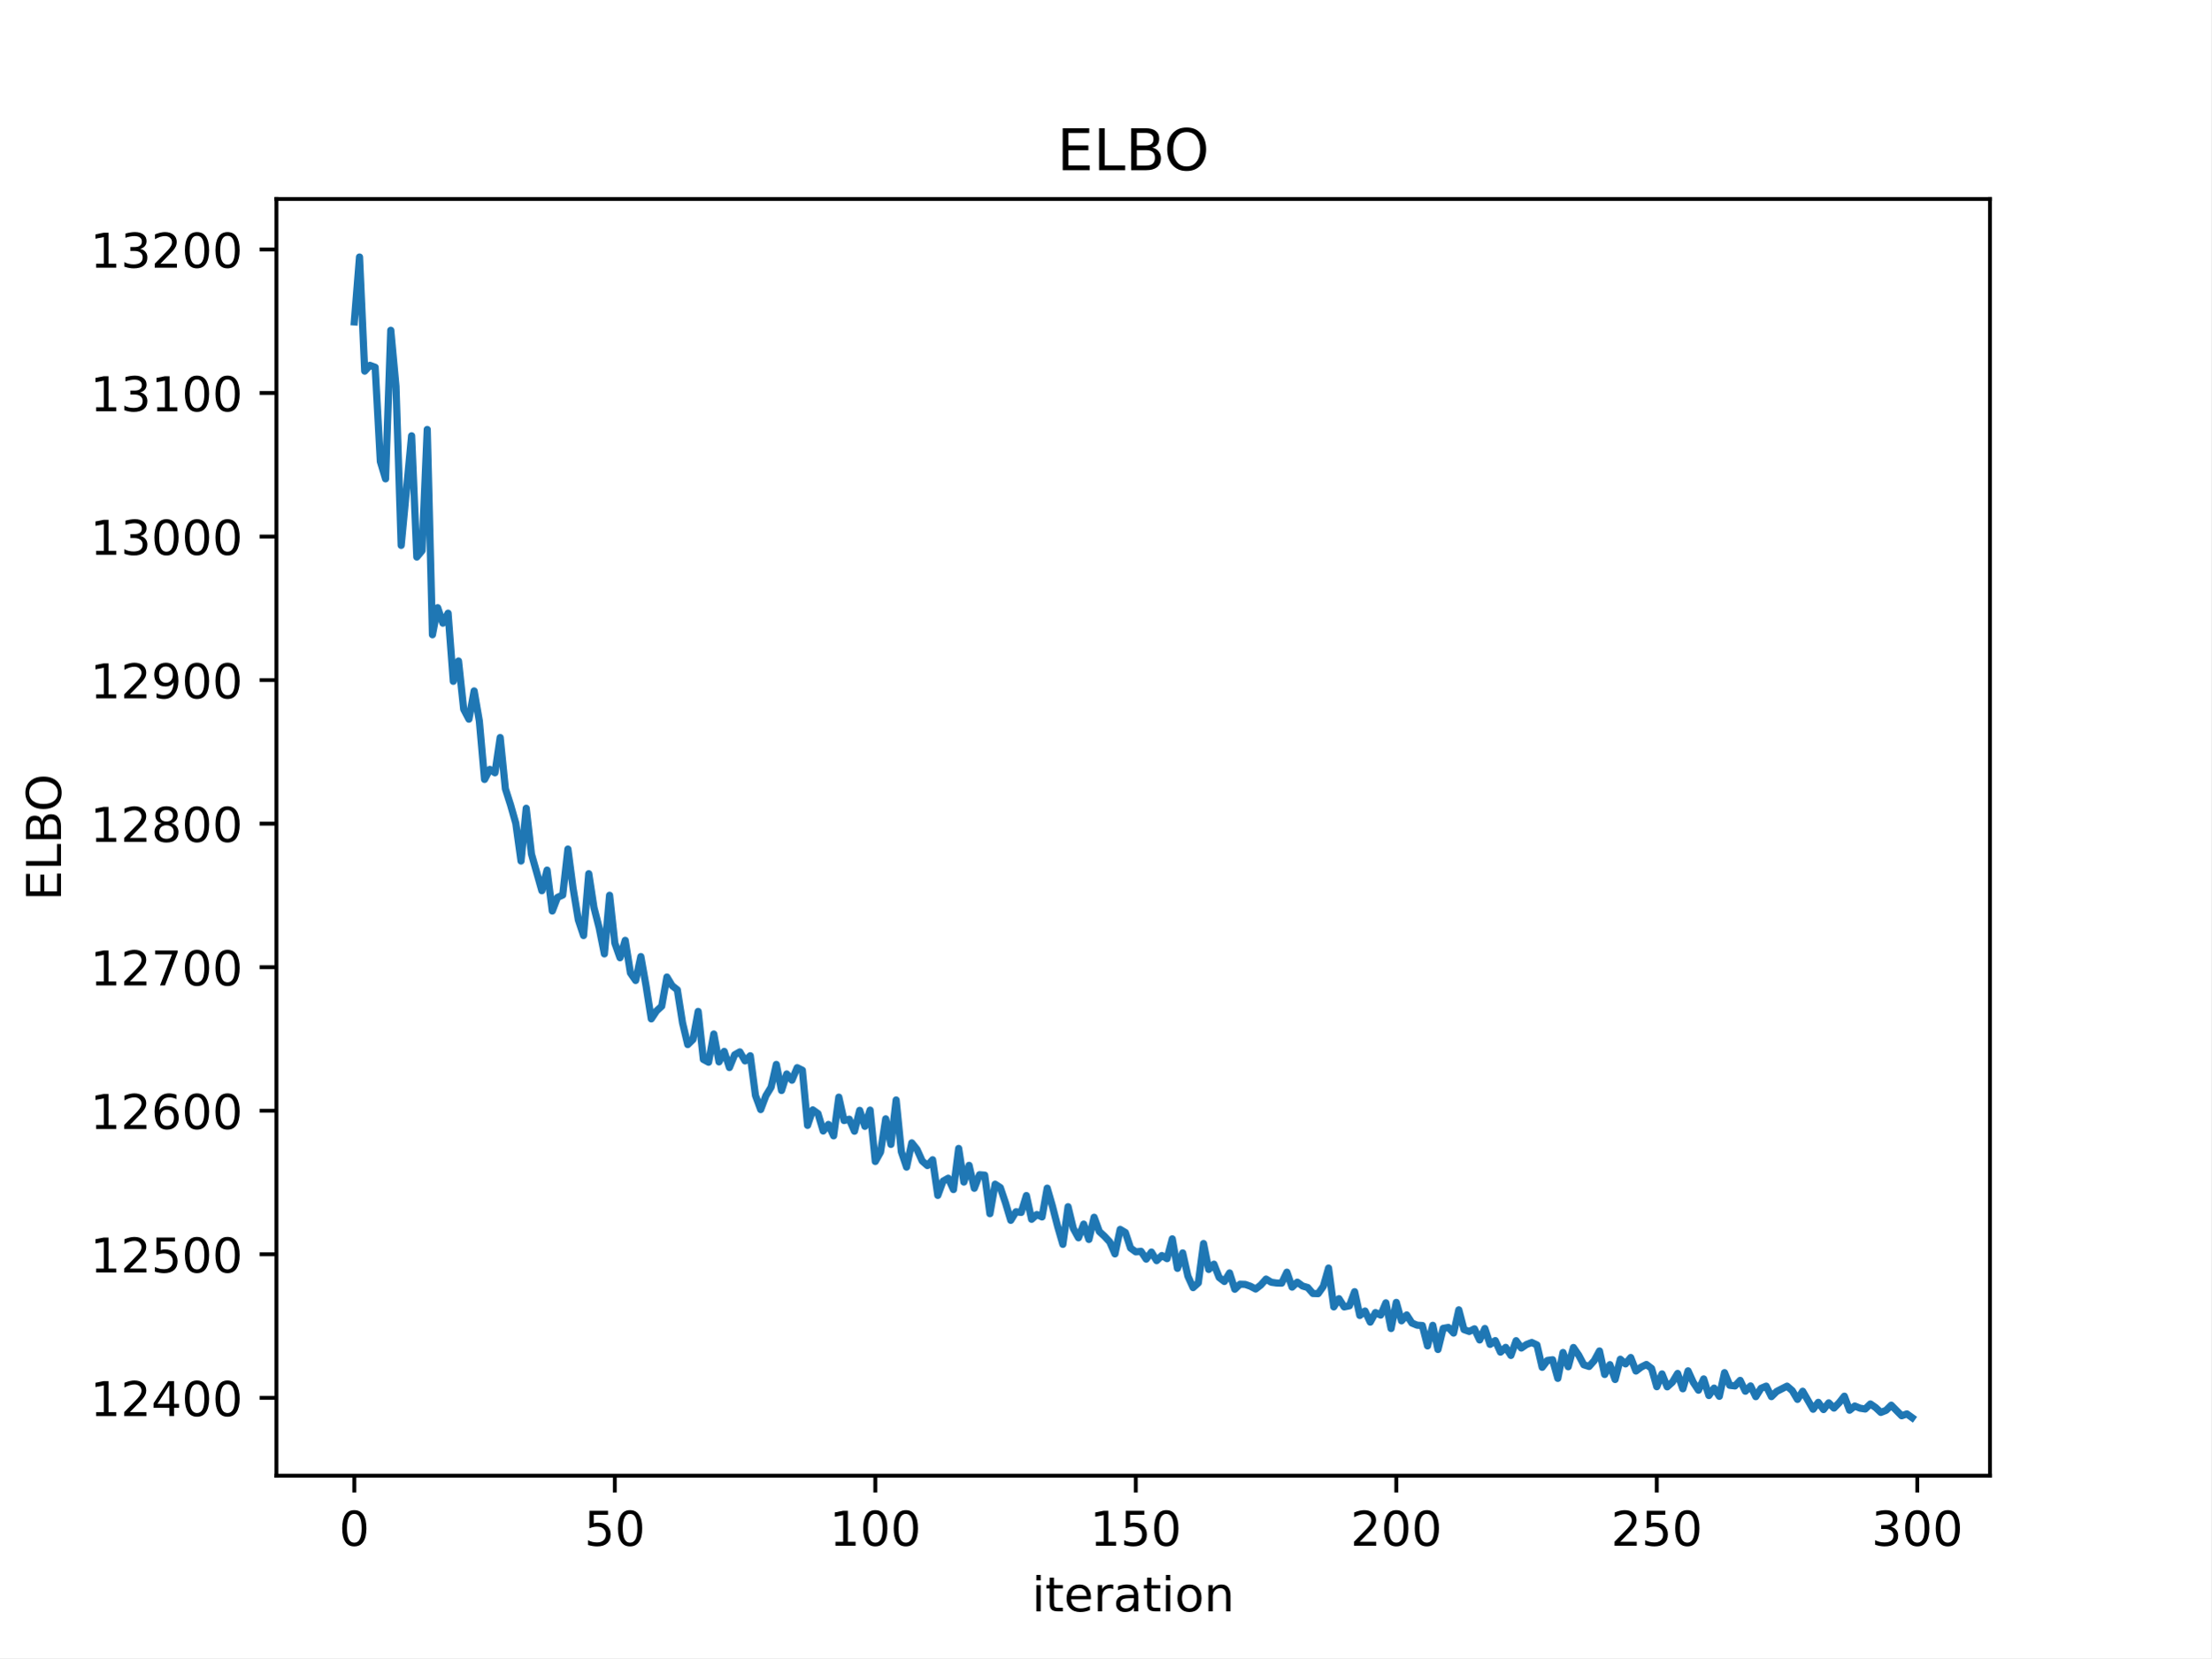
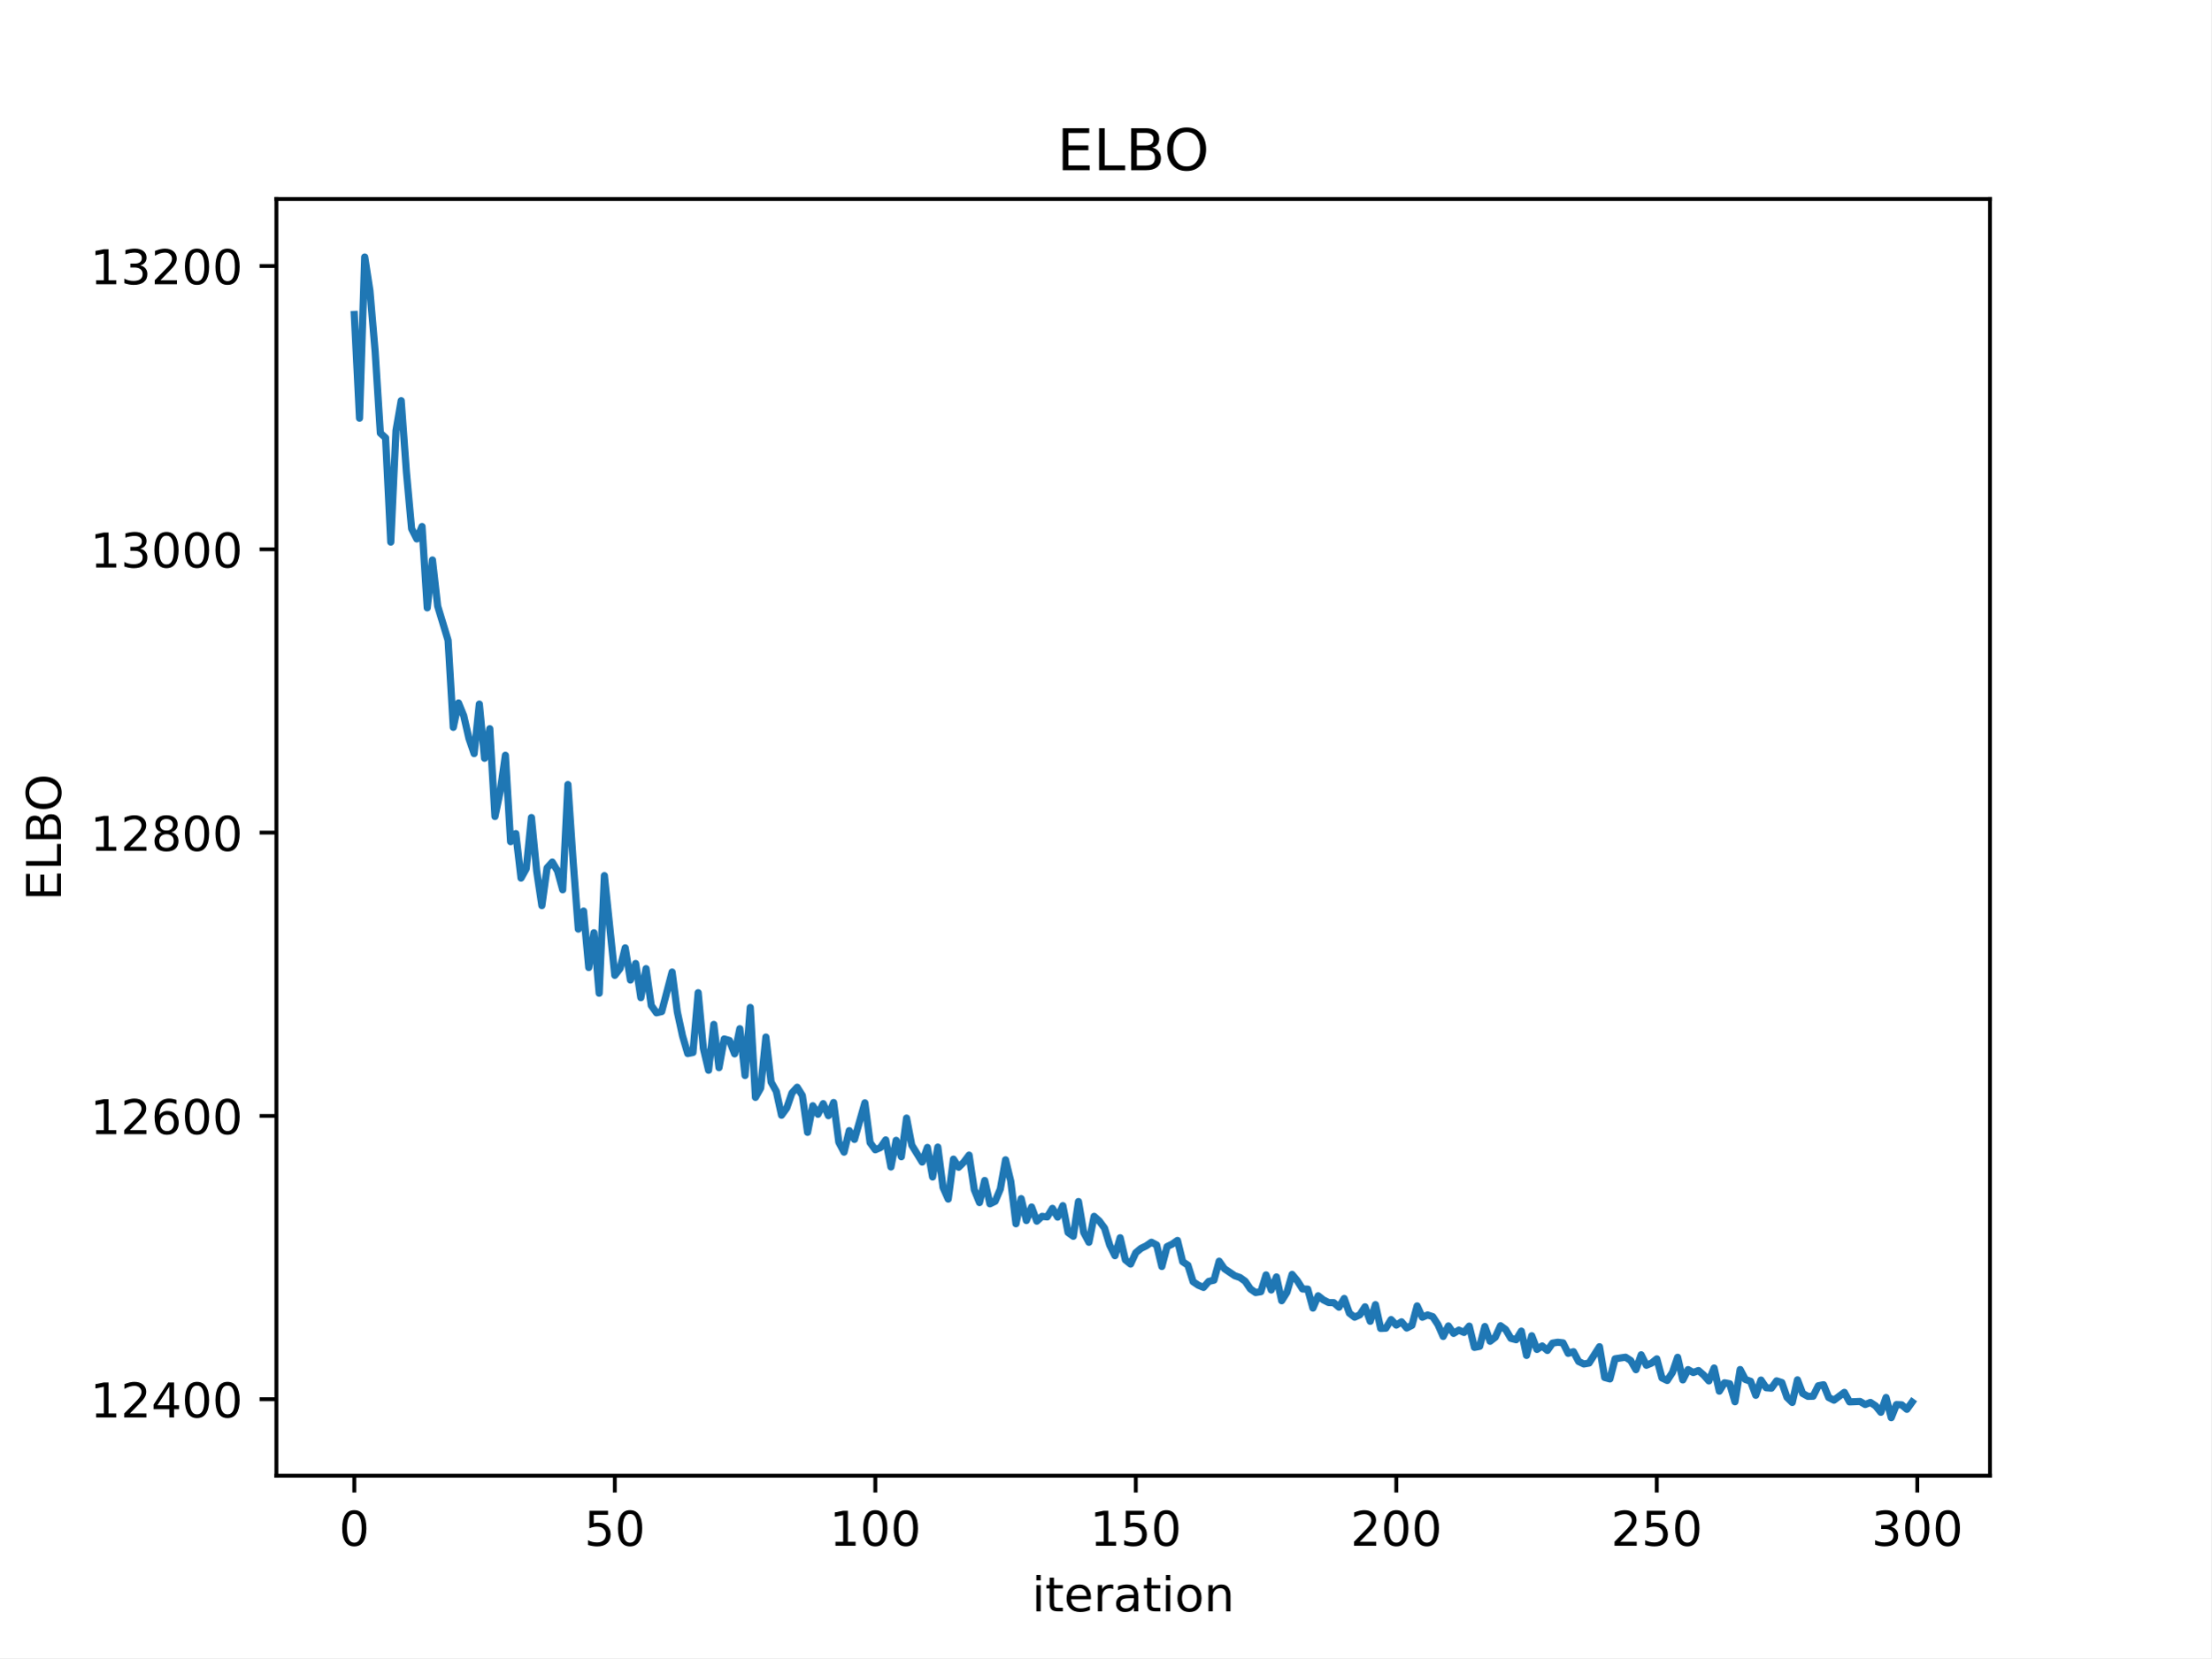
<svg xmlns="http://www.w3.org/2000/svg" xmlns:xlink="http://www.w3.org/1999/xlink" width="460.8pt" height="345.6pt" viewBox="0 0 460.8 345.6" version="1.1">
  <defs>
    <style type="text/css">*{stroke-linejoin: round; stroke-linecap: butt}</style>
  </defs>
  <g id="figure_1">
    <g id="patch_1">
      <path d="M 0 345.6  L 460.8 345.6  L 460.8 0  L 0 0  z " style="fill: #ffffff" />
    </g>
    <g id="axes_1">
      <g id="patch_2">
        <path d="M 57.6 307.584  L 414.72 307.584  L 414.72 41.472  L 57.6 41.472  z " style="fill: #ffffff" />
      </g>
      <g id="matplotlib.axis_1">
        <g id="xtick_1">
          <g id="line2d_1">
            <defs>
-               <path id="m054f188147" d="M 0 0  L 0 3.5  " style="stroke: #000000; stroke-width: 0.8" />
-             </defs>
-             <g>
-               <use xlink:href="#m054f188147" x="73.833" y="307.584" style="stroke: #000000; stroke-width: 0.8" />
+               <path id="m98a54f9634" d="M 0 0  L 0 3.5  " style="stroke: #000000; stroke-width: 0.8" />
+             </defs>
+             <g>
+               <use xlink:href="#m98a54f9634" x="73.833" y="307.584" style="stroke: #000000; stroke-width: 0.8" />
            </g>
          </g>
          <g id="text_1">
            <g transform="translate(70.65148 322.1824) scale(0.1 -0.1)">
              <defs>
                <path id="DejaVuSans-30" d="M 2034 4250  Q 1547 4250 1301 3770  Q 1056 3291 1056 2328  Q 1056 1369 1301 889  Q 1547 409 2034 409  Q 2525 409 2770 889  Q 3016 1369 3016 2328  Q 3016 3291 2770 3770  Q 2525 4250 2034 4250  z M 2034 4750  Q 2819 4750 3233 4129  Q 3647 3509 3647 2328  Q 3647 1150 3233 529  Q 2819 -91 2034 -91  Q 1250 -91 836 529  Q 422 1150 422 2328  Q 422 3509 836 4129  Q 1250 4750 2034 4750  z " transform="scale(0.015625)" />
              </defs>
              <use xlink:href="#DejaVuSans-30" />
            </g>
          </g>
        </g>
        <g id="xtick_2">
          <g id="line2d_2">
            <g>
-               <use xlink:href="#m054f188147" x="128.123" y="307.584" style="stroke: #000000; stroke-width: 0.8" />
+               <use xlink:href="#m98a54f9634" x="128.123" y="307.584" style="stroke: #000000; stroke-width: 0.8" />
            </g>
          </g>
          <g id="text_2">
            <g transform="translate(121.7603 322.1824) scale(0.1 -0.1)">
              <defs>
                <path id="DejaVuSans-35" d="M 691 4666  L 3169 4666  L 3169 4134  L 1269 4134  L 1269 2991  Q 1406 3038 1543 3061  Q 1681 3084 1819 3084  Q 2600 3084 3056 2656  Q 3513 2228 3513 1497  Q 3513 744 3044 326  Q 2575 -91 1722 -91  Q 1428 -91 1123 -41  Q 819 9 494 109  L 494 744  Q 775 591 1075 516  Q 1375 441 1709 441  Q 2250 441 2565 725  Q 2881 1009 2881 1497  Q 2881 1984 2565 2268  Q 2250 2553 1709 2553  Q 1456 2553 1204 2497  Q 953 2441 691 2322  L 691 4666  z " transform="scale(0.015625)" />
              </defs>
              <use xlink:href="#DejaVuSans-35" />
              <use xlink:href="#DejaVuSans-30" x="63.623" />
            </g>
          </g>
        </g>
        <g id="xtick_3">
          <g id="line2d_3">
            <g>
-               <use xlink:href="#m054f188147" x="182.413" y="307.584" style="stroke: #000000; stroke-width: 0.8" />
+               <use xlink:href="#m98a54f9634" x="182.413" y="307.584" style="stroke: #000000; stroke-width: 0.8" />
            </g>
          </g>
          <g id="text_3">
            <g transform="translate(172.8691 322.1824) scale(0.1 -0.1)">
              <defs>
                <path id="DejaVuSans-31" d="M 794 531  L 1825 531  L 1825 4091  L 703 3866  L 703 4441  L 1819 4666  L 2450 4666  L 2450 531  L 3481 531  L 3481 0  L 794 0  L 794 531  z " transform="scale(0.015625)" />
              </defs>
              <use xlink:href="#DejaVuSans-31" />
              <use xlink:href="#DejaVuSans-30" x="63.623" />
              <use xlink:href="#DejaVuSans-30" x="127.246" />
            </g>
          </g>
        </g>
        <g id="xtick_4">
          <g id="line2d_4">
            <g>
-               <use xlink:href="#m054f188147" x="236.703" y="307.584" style="stroke: #000000; stroke-width: 0.8" />
+               <use xlink:href="#m98a54f9634" x="236.703" y="307.584" style="stroke: #000000; stroke-width: 0.8" />
            </g>
          </g>
          <g id="text_4">
            <g transform="translate(227.1592 322.1824) scale(0.1 -0.1)">
              <use xlink:href="#DejaVuSans-31" />
              <use xlink:href="#DejaVuSans-35" x="63.623" />
              <use xlink:href="#DejaVuSans-30" x="127.246" />
            </g>
          </g>
        </g>
        <g id="xtick_5">
          <g id="line2d_5">
            <g>
-               <use xlink:href="#m054f188147" x="290.993" y="307.584" style="stroke: #000000; stroke-width: 0.8" />
+               <use xlink:href="#m98a54f9634" x="290.993" y="307.584" style="stroke: #000000; stroke-width: 0.8" />
            </g>
          </g>
          <g id="text_5">
            <g transform="translate(281.4492 322.1824) scale(0.1 -0.1)">
              <defs>
                <path id="DejaVuSans-32" d="M 1228 531  L 3431 531  L 3431 0  L 469 0  L 469 531  Q 828 903 1448 1529  Q 2069 2156 2228 2338  Q 2531 2678 2651 2914  Q 2772 3150 2772 3378  Q 2772 3750 2511 3984  Q 2250 4219 1831 4219  Q 1534 4219 1204 4116  Q 875 4013 500 3803  L 500 4441  Q 881 4594 1212 4672  Q 1544 4750 1819 4750  Q 2544 4750 2975 4387  Q 3406 4025 3406 3419  Q 3406 3131 3298 2873  Q 3191 2616 2906 2266  Q 2828 2175 2409 1742  Q 1991 1309 1228 531  z " transform="scale(0.015625)" />
              </defs>
              <use xlink:href="#DejaVuSans-32" />
              <use xlink:href="#DejaVuSans-30" x="63.623" />
              <use xlink:href="#DejaVuSans-30" x="127.246" />
            </g>
          </g>
        </g>
        <g id="xtick_6">
          <g id="line2d_6">
            <g>
-               <use xlink:href="#m054f188147" x="345.283" y="307.584" style="stroke: #000000; stroke-width: 0.8" />
+               <use xlink:href="#m98a54f9634" x="345.283" y="307.584" style="stroke: #000000; stroke-width: 0.8" />
            </g>
          </g>
          <g id="text_6">
            <g transform="translate(335.7393 322.1824) scale(0.1 -0.1)">
              <use xlink:href="#DejaVuSans-32" />
              <use xlink:href="#DejaVuSans-35" x="63.623" />
              <use xlink:href="#DejaVuSans-30" x="127.246" />
            </g>
          </g>
        </g>
        <g id="xtick_7">
          <g id="line2d_7">
            <g>
-               <use xlink:href="#m054f188147" x="399.573" y="307.584" style="stroke: #000000; stroke-width: 0.8" />
+               <use xlink:href="#m98a54f9634" x="399.573" y="307.584" style="stroke: #000000; stroke-width: 0.8" />
            </g>
          </g>
          <g id="text_7">
            <g transform="translate(390.0293 322.1824) scale(0.1 -0.1)">
              <defs>
                <path id="DejaVuSans-33" d="M 2597 2516  Q 3050 2419 3304 2112  Q 3559 1806 3559 1356  Q 3559 666 3084 287  Q 2609 -91 1734 -91  Q 1441 -91 1130 -33  Q 819 25 488 141  L 488 750  Q 750 597 1062 519  Q 1375 441 1716 441  Q 2309 441 2620 675  Q 2931 909 2931 1356  Q 2931 1769 2642 2001  Q 2353 2234 1838 2234  L 1294 2234  L 1294 2753  L 1863 2753  Q 2328 2753 2575 2939  Q 2822 3125 2822 3475  Q 2822 3834 2567 4026  Q 2313 4219 1838 4219  Q 1578 4219 1281 4162  Q 984 4106 628 3988  L 628 4550  Q 988 4650 1302 4700  Q 1616 4750 1894 4750  Q 2613 4750 3031 4423  Q 3450 4097 3450 3541  Q 3450 3153 3228 2886  Q 3006 2619 2597 2516  z " transform="scale(0.015625)" />
              </defs>
              <use xlink:href="#DejaVuSans-33" />
              <use xlink:href="#DejaVuSans-30" x="63.623" />
              <use xlink:href="#DejaVuSans-30" x="127.246" />
            </g>
          </g>
        </g>
        <g id="text_8">
          <g transform="translate(215.0373 335.8606) scale(0.1 -0.1)">
            <defs>
              <path id="DejaVuSans-69" d="M 603 3500  L 1178 3500  L 1178 0  L 603 0  L 603 3500  z M 603 4863  L 1178 4863  L 1178 4134  L 603 4134  L 603 4863  z " transform="scale(0.015625)" />
              <path id="DejaVuSans-74" d="M 1172 4494  L 1172 3500  L 2356 3500  L 2356 3053  L 1172 3053  L 1172 1153  Q 1172 725 1289 603  Q 1406 481 1766 481  L 2356 481  L 2356 0  L 1766 0  Q 1100 0 847 248  Q 594 497 594 1153  L 594 3053  L 172 3053  L 172 3500  L 594 3500  L 594 4494  L 1172 4494  z " transform="scale(0.015625)" />
              <path id="DejaVuSans-65" d="M 3597 1894  L 3597 1613  L 953 1613  Q 991 1019 1311 708  Q 1631 397 2203 397  Q 2534 397 2845 478  Q 3156 559 3463 722  L 3463 178  Q 3153 47 2828 -22  Q 2503 -91 2169 -91  Q 1331 -91 842 396  Q 353 884 353 1716  Q 353 2575 817 3079  Q 1281 3584 2069 3584  Q 2775 3584 3186 3129  Q 3597 2675 3597 1894  z M 3022 2063  Q 3016 2534 2758 2815  Q 2500 3097 2075 3097  Q 1594 3097 1305 2825  Q 1016 2553 972 2059  L 3022 2063  z " transform="scale(0.015625)" />
              <path id="DejaVuSans-72" d="M 2631 2963  Q 2534 3019 2420 3045  Q 2306 3072 2169 3072  Q 1681 3072 1420 2755  Q 1159 2438 1159 1844  L 1159 0  L 581 0  L 581 3500  L 1159 3500  L 1159 2956  Q 1341 3275 1631 3429  Q 1922 3584 2338 3584  Q 2397 3584 2469 3576  Q 2541 3569 2628 3553  L 2631 2963  z " transform="scale(0.015625)" />
              <path id="DejaVuSans-61" d="M 2194 1759  Q 1497 1759 1228 1600  Q 959 1441 959 1056  Q 959 750 1161 570  Q 1363 391 1709 391  Q 2188 391 2477 730  Q 2766 1069 2766 1631  L 2766 1759  L 2194 1759  z M 3341 1997  L 3341 0  L 2766 0  L 2766 531  Q 2569 213 2275 61  Q 1981 -91 1556 -91  Q 1019 -91 701 211  Q 384 513 384 1019  Q 384 1609 779 1909  Q 1175 2209 1959 2209  L 2766 2209  L 2766 2266  Q 2766 2663 2505 2880  Q 2244 3097 1772 3097  Q 1472 3097 1187 3025  Q 903 2953 641 2809  L 641 3341  Q 956 3463 1253 3523  Q 1550 3584 1831 3584  Q 2591 3584 2966 3190  Q 3341 2797 3341 1997  z " transform="scale(0.015625)" />
              <path id="DejaVuSans-6f" d="M 1959 3097  Q 1497 3097 1228 2736  Q 959 2375 959 1747  Q 959 1119 1226 758  Q 1494 397 1959 397  Q 2419 397 2687 759  Q 2956 1122 2956 1747  Q 2956 2369 2687 2733  Q 2419 3097 1959 3097  z M 1959 3584  Q 2709 3584 3137 3096  Q 3566 2609 3566 1747  Q 3566 888 3137 398  Q 2709 -91 1959 -91  Q 1206 -91 779 398  Q 353 888 353 1747  Q 353 2609 779 3096  Q 1206 3584 1959 3584  z " transform="scale(0.015625)" />
              <path id="DejaVuSans-6e" d="M 3513 2113  L 3513 0  L 2938 0  L 2938 2094  Q 2938 2591 2744 2837  Q 2550 3084 2163 3084  Q 1697 3084 1428 2787  Q 1159 2491 1159 1978  L 1159 0  L 581 0  L 581 3500  L 1159 3500  L 1159 2956  Q 1366 3272 1645 3428  Q 1925 3584 2291 3584  Q 2894 3584 3203 3211  Q 3513 2838 3513 2113  z " transform="scale(0.015625)" />
            </defs>
            <use xlink:href="#DejaVuSans-69" />
            <use xlink:href="#DejaVuSans-74" x="27.783" />
            <use xlink:href="#DejaVuSans-65" x="66.992" />
            <use xlink:href="#DejaVuSans-72" x="128.516" />
            <use xlink:href="#DejaVuSans-61" x="169.629" />
            <use xlink:href="#DejaVuSans-74" x="230.908" />
            <use xlink:href="#DejaVuSans-69" x="270.117" />
            <use xlink:href="#DejaVuSans-6f" x="297.9" />
            <use xlink:href="#DejaVuSans-6e" x="359.082" />
          </g>
        </g>
      </g>
      <g id="matplotlib.axis_2">
        <g id="ytick_1">
          <g id="line2d_8">
            <defs>
-               <path id="m603fa307a2" d="M 0 0  L -3.5 0  " style="stroke: #000000; stroke-width: 0.8" />
-             </defs>
-             <g>
-               <use xlink:href="#m603fa307a2" x="57.6" y="291.359" style="stroke: #000000; stroke-width: 0.8" />
+               <path id="mf9ab3c680b" d="M 0 0  L -3.5 0  " style="stroke: #000000; stroke-width: 0.8" />
+             </defs>
+             <g>
+               <use xlink:href="#mf9ab3c680b" x="57.6" y="291.643" style="stroke: #000000; stroke-width: 0.8" />
            </g>
          </g>
          <g id="text_9">
-             <g transform="translate(18.7875 295.1584) scale(0.1 -0.1)">
+             <g transform="translate(18.7875 295.4425) scale(0.1 -0.1)">
              <defs>
                <path id="DejaVuSans-34" d="M 2419 4116  L 825 1625  L 2419 1625  L 2419 4116  z M 2253 4666  L 3047 4666  L 3047 1625  L 3713 1625  L 3713 1100  L 3047 1100  L 3047 0  L 2419 0  L 2419 1100  L 313 1100  L 313 1709  L 2253 4666  z " transform="scale(0.015625)" />
              </defs>
              <use xlink:href="#DejaVuSans-31" />
              <use xlink:href="#DejaVuSans-32" x="63.623" />
              <use xlink:href="#DejaVuSans-34" x="127.246" />
              <use xlink:href="#DejaVuSans-30" x="190.869" />
              <use xlink:href="#DejaVuSans-30" x="254.492" />
            </g>
          </g>
        </g>
        <g id="ytick_2">
          <g id="line2d_9">
            <g>
-               <use xlink:href="#m603fa307a2" x="57.6" y="261.438" style="stroke: #000000; stroke-width: 0.8" />
+               <use xlink:href="#mf9ab3c680b" x="57.6" y="232.592" style="stroke: #000000; stroke-width: 0.8" />
            </g>
          </g>
          <g id="text_10">
-             <g transform="translate(18.7875 265.2373) scale(0.1 -0.1)">
+             <g transform="translate(18.7875 236.3913) scale(0.1 -0.1)">
+               <defs>
+                 <path id="DejaVuSans-36" d="M 2113 2584  Q 1688 2584 1439 2293  Q 1191 2003 1191 1497  Q 1191 994 1439 701  Q 1688 409 2113 409  Q 2538 409 2786 701  Q 3034 994 3034 1497  Q 3034 2003 2786 2293  Q 2538 2584 2113 2584  z M 3366 4563  L 3366 3988  Q 3128 4100 2886 4159  Q 2644 4219 2406 4219  Q 1781 4219 1451 3797  Q 1122 3375 1075 2522  Q 1259 2794 1537 2939  Q 1816 3084 2150 3084  Q 2853 3084 3261 2657  Q 3669 2231 3669 1497  Q 3669 778 3244 343  Q 2819 -91 2113 -91  Q 1303 -91 875 529  Q 447 1150 447 2328  Q 447 3434 972 4092  Q 1497 4750 2381 4750  Q 2619 4750 2861 4703  Q 3103 4656 3366 4563  z " transform="scale(0.015625)" />
+               </defs>
              <use xlink:href="#DejaVuSans-31" />
              <use xlink:href="#DejaVuSans-32" x="63.623" />
-               <use xlink:href="#DejaVuSans-35" x="127.246" />
+               <use xlink:href="#DejaVuSans-36" x="127.246" />
              <use xlink:href="#DejaVuSans-30" x="190.869" />
              <use xlink:href="#DejaVuSans-30" x="254.492" />
            </g>
          </g>
        </g>
        <g id="ytick_3">
          <g id="line2d_10">
            <g>
-               <use xlink:href="#m603fa307a2" x="57.6" y="231.517" style="stroke: #000000; stroke-width: 0.8" />
+               <use xlink:href="#mf9ab3c680b" x="57.6" y="173.541" style="stroke: #000000; stroke-width: 0.8" />
            </g>
          </g>
          <g id="text_11">
-             <g transform="translate(18.7875 235.3161) scale(0.1 -0.1)">
-               <defs>
-                 <path id="DejaVuSans-36" d="M 2113 2584  Q 1688 2584 1439 2293  Q 1191 2003 1191 1497  Q 1191 994 1439 701  Q 1688 409 2113 409  Q 2538 409 2786 701  Q 3034 994 3034 1497  Q 3034 2003 2786 2293  Q 2538 2584 2113 2584  z M 3366 4563  L 3366 3988  Q 3128 4100 2886 4159  Q 2644 4219 2406 4219  Q 1781 4219 1451 3797  Q 1122 3375 1075 2522  Q 1259 2794 1537 2939  Q 1816 3084 2150 3084  Q 2853 3084 3261 2657  Q 3669 2231 3669 1497  Q 3669 778 3244 343  Q 2819 -91 2113 -91  Q 1303 -91 875 529  Q 447 1150 447 2328  Q 447 3434 972 4092  Q 1497 4750 2381 4750  Q 2619 4750 2861 4703  Q 3103 4656 3366 4563  z " transform="scale(0.015625)" />
+             <g transform="translate(18.7875 177.3401) scale(0.1 -0.1)">
+               <defs>
+                 <path id="DejaVuSans-38" d="M 2034 2216  Q 1584 2216 1326 1975  Q 1069 1734 1069 1313  Q 1069 891 1326 650  Q 1584 409 2034 409  Q 2484 409 2743 651  Q 3003 894 3003 1313  Q 3003 1734 2745 1975  Q 2488 2216 2034 2216  z M 1403 2484  Q 997 2584 770 2862  Q 544 3141 544 3541  Q 544 4100 942 4425  Q 1341 4750 2034 4750  Q 2731 4750 3128 4425  Q 3525 4100 3525 3541  Q 3525 3141 3298 2862  Q 3072 2584 2669 2484  Q 3125 2378 3379 2068  Q 3634 1759 3634 1313  Q 3634 634 3220 271  Q 2806 -91 2034 -91  Q 1263 -91 848 271  Q 434 634 434 1313  Q 434 1759 690 2068  Q 947 2378 1403 2484  z M 1172 3481  Q 1172 3119 1398 2916  Q 1625 2713 2034 2713  Q 2441 2713 2670 2916  Q 2900 3119 2900 3481  Q 2900 3844 2670 4047  Q 2441 4250 2034 4250  Q 1625 4250 1398 4047  Q 1172 3844 1172 3481  z " transform="scale(0.015625)" />
              </defs>
              <use xlink:href="#DejaVuSans-31" />
              <use xlink:href="#DejaVuSans-32" x="63.623" />
-               <use xlink:href="#DejaVuSans-36" x="127.246" />
+               <use xlink:href="#DejaVuSans-38" x="127.246" />
              <use xlink:href="#DejaVuSans-30" x="190.869" />
              <use xlink:href="#DejaVuSans-30" x="254.492" />
            </g>
          </g>
        </g>
        <g id="ytick_4">
          <g id="line2d_11">
            <g>
-               <use xlink:href="#m603fa307a2" x="57.6" y="201.596" style="stroke: #000000; stroke-width: 0.8" />
+               <use xlink:href="#mf9ab3c680b" x="57.6" y="114.49" style="stroke: #000000; stroke-width: 0.8" />
            </g>
          </g>
          <g id="text_12">
-             <g transform="translate(18.7875 205.3949) scale(0.1 -0.1)">
-               <defs>
-                 <path id="DejaVuSans-37" d="M 525 4666  L 3525 4666  L 3525 4397  L 1831 0  L 1172 0  L 2766 4134  L 525 4134  L 525 4666  z " transform="scale(0.015625)" />
-               </defs>
-               <use xlink:href="#DejaVuSans-31" />
-               <use xlink:href="#DejaVuSans-32" x="63.623" />
-               <use xlink:href="#DejaVuSans-37" x="127.246" />
+             <g transform="translate(18.7875 118.2889) scale(0.1 -0.1)">
+               <use xlink:href="#DejaVuSans-31" />
+               <use xlink:href="#DejaVuSans-33" x="63.623" />
+               <use xlink:href="#DejaVuSans-30" x="127.246" />
              <use xlink:href="#DejaVuSans-30" x="190.869" />
              <use xlink:href="#DejaVuSans-30" x="254.492" />
            </g>
          </g>
        </g>
        <g id="ytick_5">
          <g id="line2d_12">
            <g>
-               <use xlink:href="#m603fa307a2" x="57.6" y="171.675" style="stroke: #000000; stroke-width: 0.8" />
+               <use xlink:href="#mf9ab3c680b" x="57.6" y="55.438" style="stroke: #000000; stroke-width: 0.8" />
            </g>
          </g>
          <g id="text_13">
-             <g transform="translate(18.7875 175.4737) scale(0.1 -0.1)">
-               <defs>
-                 <path id="DejaVuSans-38" d="M 2034 2216  Q 1584 2216 1326 1975  Q 1069 1734 1069 1313  Q 1069 891 1326 650  Q 1584 409 2034 409  Q 2484 409 2743 651  Q 3003 894 3003 1313  Q 3003 1734 2745 1975  Q 2488 2216 2034 2216  z M 1403 2484  Q 997 2584 770 2862  Q 544 3141 544 3541  Q 544 4100 942 4425  Q 1341 4750 2034 4750  Q 2731 4750 3128 4425  Q 3525 4100 3525 3541  Q 3525 3141 3298 2862  Q 3072 2584 2669 2484  Q 3125 2378 3379 2068  Q 3634 1759 3634 1313  Q 3634 634 3220 271  Q 2806 -91 2034 -91  Q 1263 -91 848 271  Q 434 634 434 1313  Q 434 1759 690 2068  Q 947 2378 1403 2484  z M 1172 3481  Q 1172 3119 1398 2916  Q 1625 2713 2034 2713  Q 2441 2713 2670 2916  Q 2900 3119 2900 3481  Q 2900 3844 2670 4047  Q 2441 4250 2034 4250  Q 1625 4250 1398 4047  Q 1172 3844 1172 3481  z " transform="scale(0.015625)" />
-               </defs>
-               <use xlink:href="#DejaVuSans-31" />
-               <use xlink:href="#DejaVuSans-32" x="63.623" />
-               <use xlink:href="#DejaVuSans-38" x="127.246" />
-               <use xlink:href="#DejaVuSans-30" x="190.869" />
-               <use xlink:href="#DejaVuSans-30" x="254.492" />
-             </g>
-           </g>
-         </g>
-         <g id="ytick_6">
-           <g id="line2d_13">
-             <g>
-               <use xlink:href="#m603fa307a2" x="57.6" y="141.753" style="stroke: #000000; stroke-width: 0.8" />
-             </g>
-           </g>
-           <g id="text_14">
-             <g transform="translate(18.7875 145.5526) scale(0.1 -0.1)">
-               <defs>
-                 <path id="DejaVuSans-39" d="M 703 97  L 703 672  Q 941 559 1184 500  Q 1428 441 1663 441  Q 2288 441 2617 861  Q 2947 1281 2994 2138  Q 2813 1869 2534 1725  Q 2256 1581 1919 1581  Q 1219 1581 811 2004  Q 403 2428 403 3163  Q 403 3881 828 4315  Q 1253 4750 1959 4750  Q 2769 4750 3195 4129  Q 3622 3509 3622 2328  Q 3622 1225 3098 567  Q 2575 -91 1691 -91  Q 1453 -91 1209 -44  Q 966 3 703 97  z M 1959 2075  Q 2384 2075 2632 2365  Q 2881 2656 2881 3163  Q 2881 3666 2632 3958  Q 2384 4250 1959 4250  Q 1534 4250 1286 3958  Q 1038 3666 1038 3163  Q 1038 2656 1286 2365  Q 1534 2075 1959 2075  z " transform="scale(0.015625)" />
-               </defs>
-               <use xlink:href="#DejaVuSans-31" />
-               <use xlink:href="#DejaVuSans-32" x="63.623" />
-               <use xlink:href="#DejaVuSans-39" x="127.246" />
-               <use xlink:href="#DejaVuSans-30" x="190.869" />
-               <use xlink:href="#DejaVuSans-30" x="254.492" />
-             </g>
-           </g>
-         </g>
-         <g id="ytick_7">
-           <g id="line2d_14">
-             <g>
-               <use xlink:href="#m603fa307a2" x="57.6" y="111.832" style="stroke: #000000; stroke-width: 0.8" />
-             </g>
-           </g>
-           <g id="text_15">
-             <g transform="translate(18.7875 115.6314) scale(0.1 -0.1)">
-               <use xlink:href="#DejaVuSans-31" />
-               <use xlink:href="#DejaVuSans-33" x="63.623" />
-               <use xlink:href="#DejaVuSans-30" x="127.246" />
-               <use xlink:href="#DejaVuSans-30" x="190.869" />
-               <use xlink:href="#DejaVuSans-30" x="254.492" />
-             </g>
-           </g>
-         </g>
-         <g id="ytick_8">
-           <g id="line2d_15">
-             <g>
-               <use xlink:href="#m603fa307a2" x="57.6" y="81.911" style="stroke: #000000; stroke-width: 0.8" />
-             </g>
-           </g>
-           <g id="text_16">
-             <g transform="translate(18.7875 85.71023) scale(0.1 -0.1)">
-               <use xlink:href="#DejaVuSans-31" />
-               <use xlink:href="#DejaVuSans-33" x="63.623" />
-               <use xlink:href="#DejaVuSans-31" x="127.246" />
-               <use xlink:href="#DejaVuSans-30" x="190.869" />
-               <use xlink:href="#DejaVuSans-30" x="254.492" />
-             </g>
-           </g>
-         </g>
-         <g id="ytick_9">
-           <g id="line2d_16">
-             <g>
-               <use xlink:href="#m603fa307a2" x="57.6" y="51.99" style="stroke: #000000; stroke-width: 0.8" />
-             </g>
-           </g>
-           <g id="text_17">
-             <g transform="translate(18.7875 55.78905) scale(0.1 -0.1)">
+             <g transform="translate(18.7875 59.23765) scale(0.1 -0.1)">
              <use xlink:href="#DejaVuSans-31" />
              <use xlink:href="#DejaVuSans-33" x="63.623" />
              <use xlink:href="#DejaVuSans-32" x="127.246" />
              <use xlink:href="#DejaVuSans-30" x="190.869" />
              <use xlink:href="#DejaVuSans-30" x="254.492" />
            </g>
          </g>
        </g>
-         <g id="text_18">
+         <g id="text_14">
          <g transform="translate(12.70781 187.7522) rotate(-90) scale(0.1 -0.1)">
            <defs>
              <path id="DejaVuSans-45" d="M 628 4666  L 3578 4666  L 3578 4134  L 1259 4134  L 1259 2753  L 3481 2753  L 3481 2222  L 1259 2222  L 1259 531  L 3634 531  L 3634 0  L 628 0  L 628 4666  z " transform="scale(0.015625)" />
              <path id="DejaVuSans-4c" d="M 628 4666  L 1259 4666  L 1259 531  L 3531 531  L 3531 0  L 628 0  L 628 4666  z " transform="scale(0.015625)" />
              <path id="DejaVuSans-42" d="M 1259 2228  L 1259 519  L 2272 519  Q 2781 519 3026 730  Q 3272 941 3272 1375  Q 3272 1813 3026 2020  Q 2781 2228 2272 2228  L 1259 2228  z M 1259 4147  L 1259 2741  L 2194 2741  Q 2656 2741 2882 2914  Q 3109 3088 3109 3444  Q 3109 3797 2882 3972  Q 2656 4147 2194 4147  L 1259 4147  z M 628 4666  L 2241 4666  Q 2963 4666 3353 4366  Q 3744 4066 3744 3513  Q 3744 3084 3544 2831  Q 3344 2578 2956 2516  Q 3422 2416 3680 2098  Q 3938 1781 3938 1306  Q 3938 681 3513 340  Q 3088 0 2303 0  L 628 0  L 628 4666  z " transform="scale(0.015625)" />
              <path id="DejaVuSans-4f" d="M 2522 4238  Q 1834 4238 1429 3725  Q 1025 3213 1025 2328  Q 1025 1447 1429 934  Q 1834 422 2522 422  Q 3209 422 3611 934  Q 4013 1447 4013 2328  Q 4013 3213 3611 3725  Q 3209 4238 2522 4238  z M 2522 4750  Q 3503 4750 4090 4092  Q 4678 3434 4678 2328  Q 4678 1225 4090 567  Q 3503 -91 2522 -91  Q 1538 -91 948 565  Q 359 1222 359 2328  Q 359 3434 948 4092  Q 1538 4750 2522 4750  z " transform="scale(0.015625)" />
            </defs>
            <use xlink:href="#DejaVuSans-45" />
            <use xlink:href="#DejaVuSans-4c" x="63.184" />
            <use xlink:href="#DejaVuSans-42" x="118.896" />
            <use xlink:href="#DejaVuSans-4f" x="185.75" />
          </g>
        </g>
      </g>
-       <g id="line2d_17">
-         <path d="M 73.833 67.086  L 74.919 53.568  L 76.004 77.351  L 77.09 76.142  L 78.176 76.543  L 79.262 96.19  L 80.348 99.807  L 81.433 68.839  L 82.519 80.506  L 83.605 113.671  L 85.777 90.831  L 86.862 116.103  L 87.948 114.778  L 89.034 89.509  L 90.12 132.298  L 91.206 126.665  L 92.291 129.882  L 93.377 127.806  L 94.463 142.006  L 95.549 137.772  L 96.635 147.833  L 97.72 149.889  L 98.806 144.01  L 99.892 150.284  L 100.978 162.462  L 102.064 160.375  L 103.149 161.07  L 104.235 153.728  L 105.321 164.412  L 106.407 167.803  L 107.493 171.624  L 108.578 179.464  L 109.664 168.473  L 110.75 177.988  L 112.922 185.653  L 114.007 181.363  L 115.093 189.877  L 116.179 187.044  L 117.265 186.556  L 118.351 176.968  L 119.436 185.199  L 120.522 191.732  L 121.608 194.993  L 122.694 182.11  L 123.78 189.168  L 124.865 193.404  L 125.951 198.824  L 127.037 186.601  L 128.123 196.559  L 129.209 199.621  L 130.294 196  L 131.38 202.787  L 132.466 204.365  L 133.552 199.383  L 134.638 205.487  L 135.723 212.364  L 136.809 210.724  L 137.895 209.726  L 138.981 203.644  L 140.067 205.449  L 141.152 206.304  L 142.238 213.194  L 143.324 217.728  L 144.41 216.669  L 145.496 210.811  L 146.581 220.82  L 147.667 221.404  L 148.753 215.52  L 149.839 221.332  L 150.925 219.151  L 152.01 222.513  L 153.096 219.86  L 154.182 219.248  L 155.268 221.132  L 156.354 220.049  L 157.439 228.327  L 158.525 231.272  L 159.611 228.389  L 160.697 226.606  L 161.783 221.86  L 162.868 227.298  L 163.954 223.852  L 165.04 225.15  L 166.126 222.543  L 167.212 223.069  L 168.297 234.565  L 169.383 231.334  L 170.469 232.113  L 171.555 235.738  L 172.641 234.368  L 173.726 236.748  L 174.812 228.681  L 175.898 233.556  L 176.984 233.278  L 178.07 235.785  L 179.155 231.432  L 180.241 234.762  L 181.327 231.382  L 182.413 242.097  L 183.499 240.138  L 184.584 233.202  L 185.67 238.533  L 186.756 229.272  L 187.842 240.053  L 188.928 243.266  L 190.013 238.211  L 191.099 239.57  L 192.185 241.991  L 193.271 242.937  L 194.357 241.734  L 195.442 249.16  L 196.528 246.192  L 197.614 245.576  L 198.7 247.943  L 199.786 239.372  L 200.871 246.38  L 201.957 242.895  L 203.043 247.675  L 204.129 244.853  L 205.215 244.939  L 206.3 252.977  L 207.386 246.83  L 208.472 247.531  L 209.558 250.755  L 210.644 254.355  L 211.729 252.571  L 212.815 252.712  L 213.901 249.192  L 214.987 254.138  L 216.073 253.153  L 217.158 253.651  L 218.244 247.644  L 219.33 251.409  L 220.416 255.641  L 221.502 259.368  L 222.587 251.518  L 223.673 256.03  L 224.759 257.999  L 225.845 255.142  L 226.931 258.344  L 228.016 253.713  L 229.102 256.69  L 230.188 257.688  L 231.274 258.854  L 232.36 261.357  L 233.445 256.253  L 234.531 256.897  L 235.617 260.15  L 236.703 260.93  L 237.789 260.817  L 238.875 262.447  L 239.96 260.973  L 241.046 262.765  L 242.132 261.693  L 243.218 262.347  L 244.304 258.222  L 245.389 264.375  L 246.475 261.148  L 247.561 265.994  L 248.647 268.382  L 249.733 267.4  L 250.818 259.198  L 251.904 264.599  L 252.99 263.49  L 254.076 266.271  L 255.162 267.103  L 256.247 265.323  L 257.333 268.719  L 258.419 267.679  L 259.505 267.716  L 260.591 268.096  L 261.676 268.676  L 262.762 267.837  L 263.848 266.602  L 264.934 267.264  L 266.02 267.427  L 267.105 267.454  L 268.191 265.162  L 269.277 268.278  L 270.363 267.253  L 271.449 268.043  L 272.534 268.362  L 273.62 269.609  L 274.706 269.641  L 275.792 268.108  L 276.878 264.309  L 277.963 272.402  L 279.049 270.69  L 280.135 272.404  L 281.221 272.175  L 282.307 269.231  L 283.392 274.192  L 284.478 273.261  L 285.564 275.574  L 286.65 273.587  L 287.736 274.113  L 288.821 271.556  L 289.907 276.912  L 290.993 271.46  L 292.079 275.307  L 293.165 274.079  L 294.25 275.767  L 295.336 276.217  L 296.422 276.28  L 297.508 280.533  L 298.594 276.239  L 299.679 281.279  L 300.765 276.875  L 301.851 276.679  L 302.937 277.858  L 304.023 273.015  L 305.108 277.137  L 306.194 277.524  L 307.28 276.973  L 308.366 279.295  L 309.452 276.905  L 310.537 280.219  L 311.623 279.427  L 312.709 281.834  L 313.795 280.835  L 314.881 282.517  L 315.966 279.444  L 317.052 280.975  L 318.138 280.235  L 319.224 279.822  L 320.31 280.334  L 321.395 284.994  L 322.481 283.571  L 323.567 283.42  L 324.653 287.298  L 325.739 281.904  L 326.824 284.877  L 327.91 280.861  L 328.996 282.443  L 330.082 284.471  L 331.168 284.82  L 332.253 283.593  L 333.339 281.59  L 334.425 286.49  L 335.511 284.444  L 336.597 287.529  L 337.682 283.317  L 338.768 284.282  L 339.854 282.957  L 340.94 285.767  L 342.026 284.951  L 343.111 284.404  L 344.197 285.226  L 345.283 289.036  L 346.369 286.373  L 347.455 289.062  L 348.54 288.085  L 349.626 286.275  L 350.712 289.475  L 351.798 285.731  L 352.884 288.123  L 353.969 289.764  L 355.055 287.415  L 356.141 290.871  L 357.227 289.328  L 358.313 291.04  L 359.398 286.111  L 360.484 288.745  L 361.57 288.877  L 362.656 287.721  L 363.742 289.98  L 364.827 288.873  L 365.913 291.112  L 366.999 289.379  L 368.085 288.914  L 369.171 291.101  L 370.256 290.032  L 372.428 288.916  L 373.514 289.858  L 374.6 291.682  L 375.685 289.984  L 377.857 293.732  L 378.943 292.294  L 380.029 293.795  L 381.114 292.398  L 382.2 293.493  L 383.286 292.375  L 384.372 291.012  L 385.458 293.936  L 386.543 293.061  L 387.629 293.512  L 388.715 293.683  L 389.801 292.633  L 390.887 293.379  L 391.972 294.395  L 393.058 293.962  L 394.144 292.894  L 396.316 295.091  L 397.401 294.704  L 398.487 295.488  L 398.487 295.488  " clip-path="url(#p52622b3bf6)" style="fill: none; stroke: #1f77b4; stroke-width: 1.5; stroke-linecap: square" />
+       <g id="line2d_13">
+         <path d="M 73.833 65.549  L 74.919 87.163  L 76.004 53.568  L 77.09 60.593  L 78.176 73.269  L 79.262 90.269  L 80.348 91.251  L 81.433 112.987  L 82.519 89.748  L 83.605 83.523  L 84.691 98.369  L 85.777 110.208  L 86.862 112.33  L 87.948 109.74  L 89.034 126.692  L 90.12 116.716  L 91.206 126.319  L 93.377 133.466  L 94.463 151.596  L 95.549 146.516  L 96.635 149.181  L 97.72 153.901  L 98.806 157.073  L 99.892 146.749  L 100.978 158.046  L 102.064 151.889  L 103.149 170.186  L 104.235 164.977  L 105.321 157.427  L 106.407 175.43  L 107.493 173.74  L 108.578 183.022  L 109.664 181.067  L 110.75 170.406  L 111.836 181.532  L 112.922 188.753  L 114.007 180.903  L 115.093 179.689  L 116.179 181.52  L 117.265 185.451  L 118.351 163.527  L 119.436 179.495  L 120.522 193.649  L 121.608 189.889  L 122.694 201.667  L 123.78 194.412  L 124.865 207.022  L 125.951 182.512  L 128.123 203.289  L 129.209 201.881  L 130.294 197.56  L 131.38 204.267  L 132.466 200.816  L 133.552 207.947  L 134.638 201.9  L 135.723 209.579  L 136.809 211.101  L 137.895 210.844  L 140.067 202.599  L 141.152 210.907  L 142.238 215.924  L 143.324 219.597  L 144.41 219.376  L 145.496 206.908  L 146.581 218.526  L 147.667 223.078  L 148.753 213.521  L 149.839 222.54  L 150.925 216.557  L 152.01 216.869  L 153.096 219.661  L 154.182 214.418  L 155.268 224.169  L 156.354 209.988  L 157.439 228.727  L 158.525 226.784  L 159.611 216.156  L 160.697 225.528  L 161.783 227.48  L 162.868 232.45  L 163.954 230.954  L 165.04 227.814  L 166.126 226.611  L 167.212 228.339  L 168.297 236.017  L 169.383 230.476  L 170.469 232.254  L 171.555 230.041  L 172.641 232.543  L 173.726 229.796  L 174.812 238.076  L 175.898 240.144  L 176.984 235.663  L 178.07 237.494  L 180.241 229.866  L 181.327 238.158  L 182.413 239.65  L 183.499 239.184  L 184.584 237.593  L 185.67 243.234  L 186.756 237.675  L 187.842 241.096  L 188.928 233.041  L 190.013 238.682  L 192.185 242.213  L 193.271 239.162  L 194.357 245.319  L 195.442 239.091  L 196.528 247.496  L 197.614 249.928  L 198.7 241.608  L 199.786 243.289  L 200.871 242.216  L 201.957 240.765  L 203.043 247.978  L 204.129 250.652  L 205.215 246.056  L 206.3 250.912  L 207.386 250.392  L 208.472 247.825  L 209.558 241.746  L 210.644 246.221  L 211.729 255.074  L 212.815 249.84  L 213.901 254.401  L 214.987 251.581  L 216.073 254.528  L 217.158 253.527  L 218.244 253.646  L 219.33 251.862  L 220.416 253.69  L 221.502 251.301  L 222.587 256.893  L 223.673 257.685  L 224.759 250.434  L 225.845 256.881  L 226.931 258.93  L 228.016 253.524  L 229.102 254.504  L 230.188 255.977  L 231.274 259.533  L 232.36 261.725  L 233.445 257.992  L 234.531 262.605  L 235.617 263.473  L 236.703 261.105  L 237.789 260.205  L 238.875 259.679  L 239.96 258.926  L 241.046 259.495  L 242.132 263.98  L 243.218 259.831  L 244.304 259.307  L 245.389 258.543  L 246.475 262.982  L 247.561 263.709  L 248.647 267.151  L 249.733 267.885  L 250.818 268.337  L 251.904 267.088  L 252.99 266.831  L 254.076 262.88  L 255.162 264.443  L 257.333 265.904  L 258.419 266.278  L 259.505 267.057  L 260.591 268.664  L 261.676 269.416  L 262.762 269.235  L 263.848 265.737  L 264.934 268.873  L 266.02 266.159  L 267.105 271.114  L 268.191 269.381  L 269.277 265.633  L 270.363 266.944  L 271.449 268.662  L 272.534 268.693  L 273.62 272.644  L 274.706 270.087  L 275.792 270.943  L 276.878 271.491  L 277.963 271.522  L 279.049 272.466  L 280.135 270.649  L 281.221 273.711  L 282.307 274.548  L 283.392 274.048  L 284.478 272.38  L 285.564 275.406  L 286.65 271.934  L 287.736 276.893  L 288.821 276.841  L 289.907 275.046  L 290.993 276.196  L 292.079 275.51  L 293.165 276.804  L 294.25 276.247  L 295.336 272.193  L 296.422 274.555  L 297.508 274.083  L 298.594 274.438  L 299.679 276.096  L 300.765 278.561  L 301.851 276.367  L 302.937 277.921  L 304.023 277.244  L 305.108 277.729  L 306.194 276.405  L 307.28 280.835  L 308.366 280.625  L 309.452 276.493  L 310.537 279.561  L 311.623 278.725  L 312.709 276.329  L 313.795 277.124  L 314.881 278.961  L 315.966 279.243  L 317.052 277.451  L 318.138 282.513  L 319.224 278.415  L 320.31 281.264  L 321.395 280.547  L 322.481 281.48  L 323.567 279.948  L 324.653 279.765  L 325.739 279.896  L 326.824 282.089  L 327.91 281.733  L 328.996 283.779  L 330.082 284.296  L 331.168 284.105  L 333.339 280.698  L 334.425 287.118  L 335.511 287.416  L 336.597 283.219  L 338.768 282.884  L 339.854 283.587  L 340.94 285.487  L 342.026 282.387  L 343.111 284.564  L 344.197 284.108  L 345.283 283.235  L 346.369 287.216  L 347.455 287.736  L 348.54 286.076  L 349.626 282.905  L 350.712 287.618  L 351.798 285.471  L 352.884 286.085  L 353.969 285.663  L 355.055 286.609  L 356.141 287.829  L 357.227 285.142  L 358.313 289.963  L 359.398 288.216  L 360.484 288.432  L 361.57 292.17  L 362.656 285.453  L 363.742 287.524  L 364.827 287.909  L 365.913 290.824  L 366.999 287.649  L 368.085 289.254  L 369.171 289.34  L 370.256 287.818  L 371.342 288.17  L 372.428 291.264  L 373.514 292.321  L 374.6 287.605  L 375.685 290.443  L 376.771 291.044  L 377.857 291.02  L 378.943 288.838  L 380.029 288.629  L 381.114 291.294  L 382.2 291.842  L 384.372 290.214  L 385.458 292.2  L 387.629 292.107  L 388.715 292.746  L 389.801 292.313  L 390.887 293.031  L 391.972 294.363  L 393.058 291.285  L 394.144 295.488  L 395.23 292.763  L 396.316 292.811  L 397.401 293.745  L 398.487 292.242  L 398.487 292.242  " clip-path="url(#pfe691a8fd8)" style="fill: none; stroke: #1f77b4; stroke-width: 1.5; stroke-linecap: square" />
      </g>
      <g id="patch_3">
        <path d="M 57.6 307.584  L 57.6 41.472  " style="fill: none; stroke: #000000; stroke-width: 0.8; stroke-linejoin: miter; stroke-linecap: square" />
      </g>
      <g id="patch_4">
        <path d="M 414.72 307.584  L 414.72 41.472  " style="fill: none; stroke: #000000; stroke-width: 0.8; stroke-linejoin: miter; stroke-linecap: square" />
      </g>
      <g id="patch_5">
        <path d="M 57.6 307.584  L 414.72 307.584  " style="fill: none; stroke: #000000; stroke-width: 0.8; stroke-linejoin: miter; stroke-linecap: square" />
      </g>
      <g id="patch_6">
        <path d="M 57.6 41.472  L 414.72 41.472  " style="fill: none; stroke: #000000; stroke-width: 0.8; stroke-linejoin: miter; stroke-linecap: square" />
      </g>
-       <g id="text_19">
+       <g id="text_15">
        <g transform="translate(220.2909 35.472) scale(0.12 -0.12)">
          <use xlink:href="#DejaVuSans-45" />
          <use xlink:href="#DejaVuSans-4c" x="63.184" />
          <use xlink:href="#DejaVuSans-42" x="118.896" />
          <use xlink:href="#DejaVuSans-4f" x="185.75" />
        </g>
      </g>
    </g>
  </g>
  <defs>
-     <clipPath id="p52622b3bf6">
+     <clipPath id="pfe691a8fd8">
      <rect x="57.6" y="41.472" width="357.12" height="266.112" />
    </clipPath>
  </defs>
</svg>
